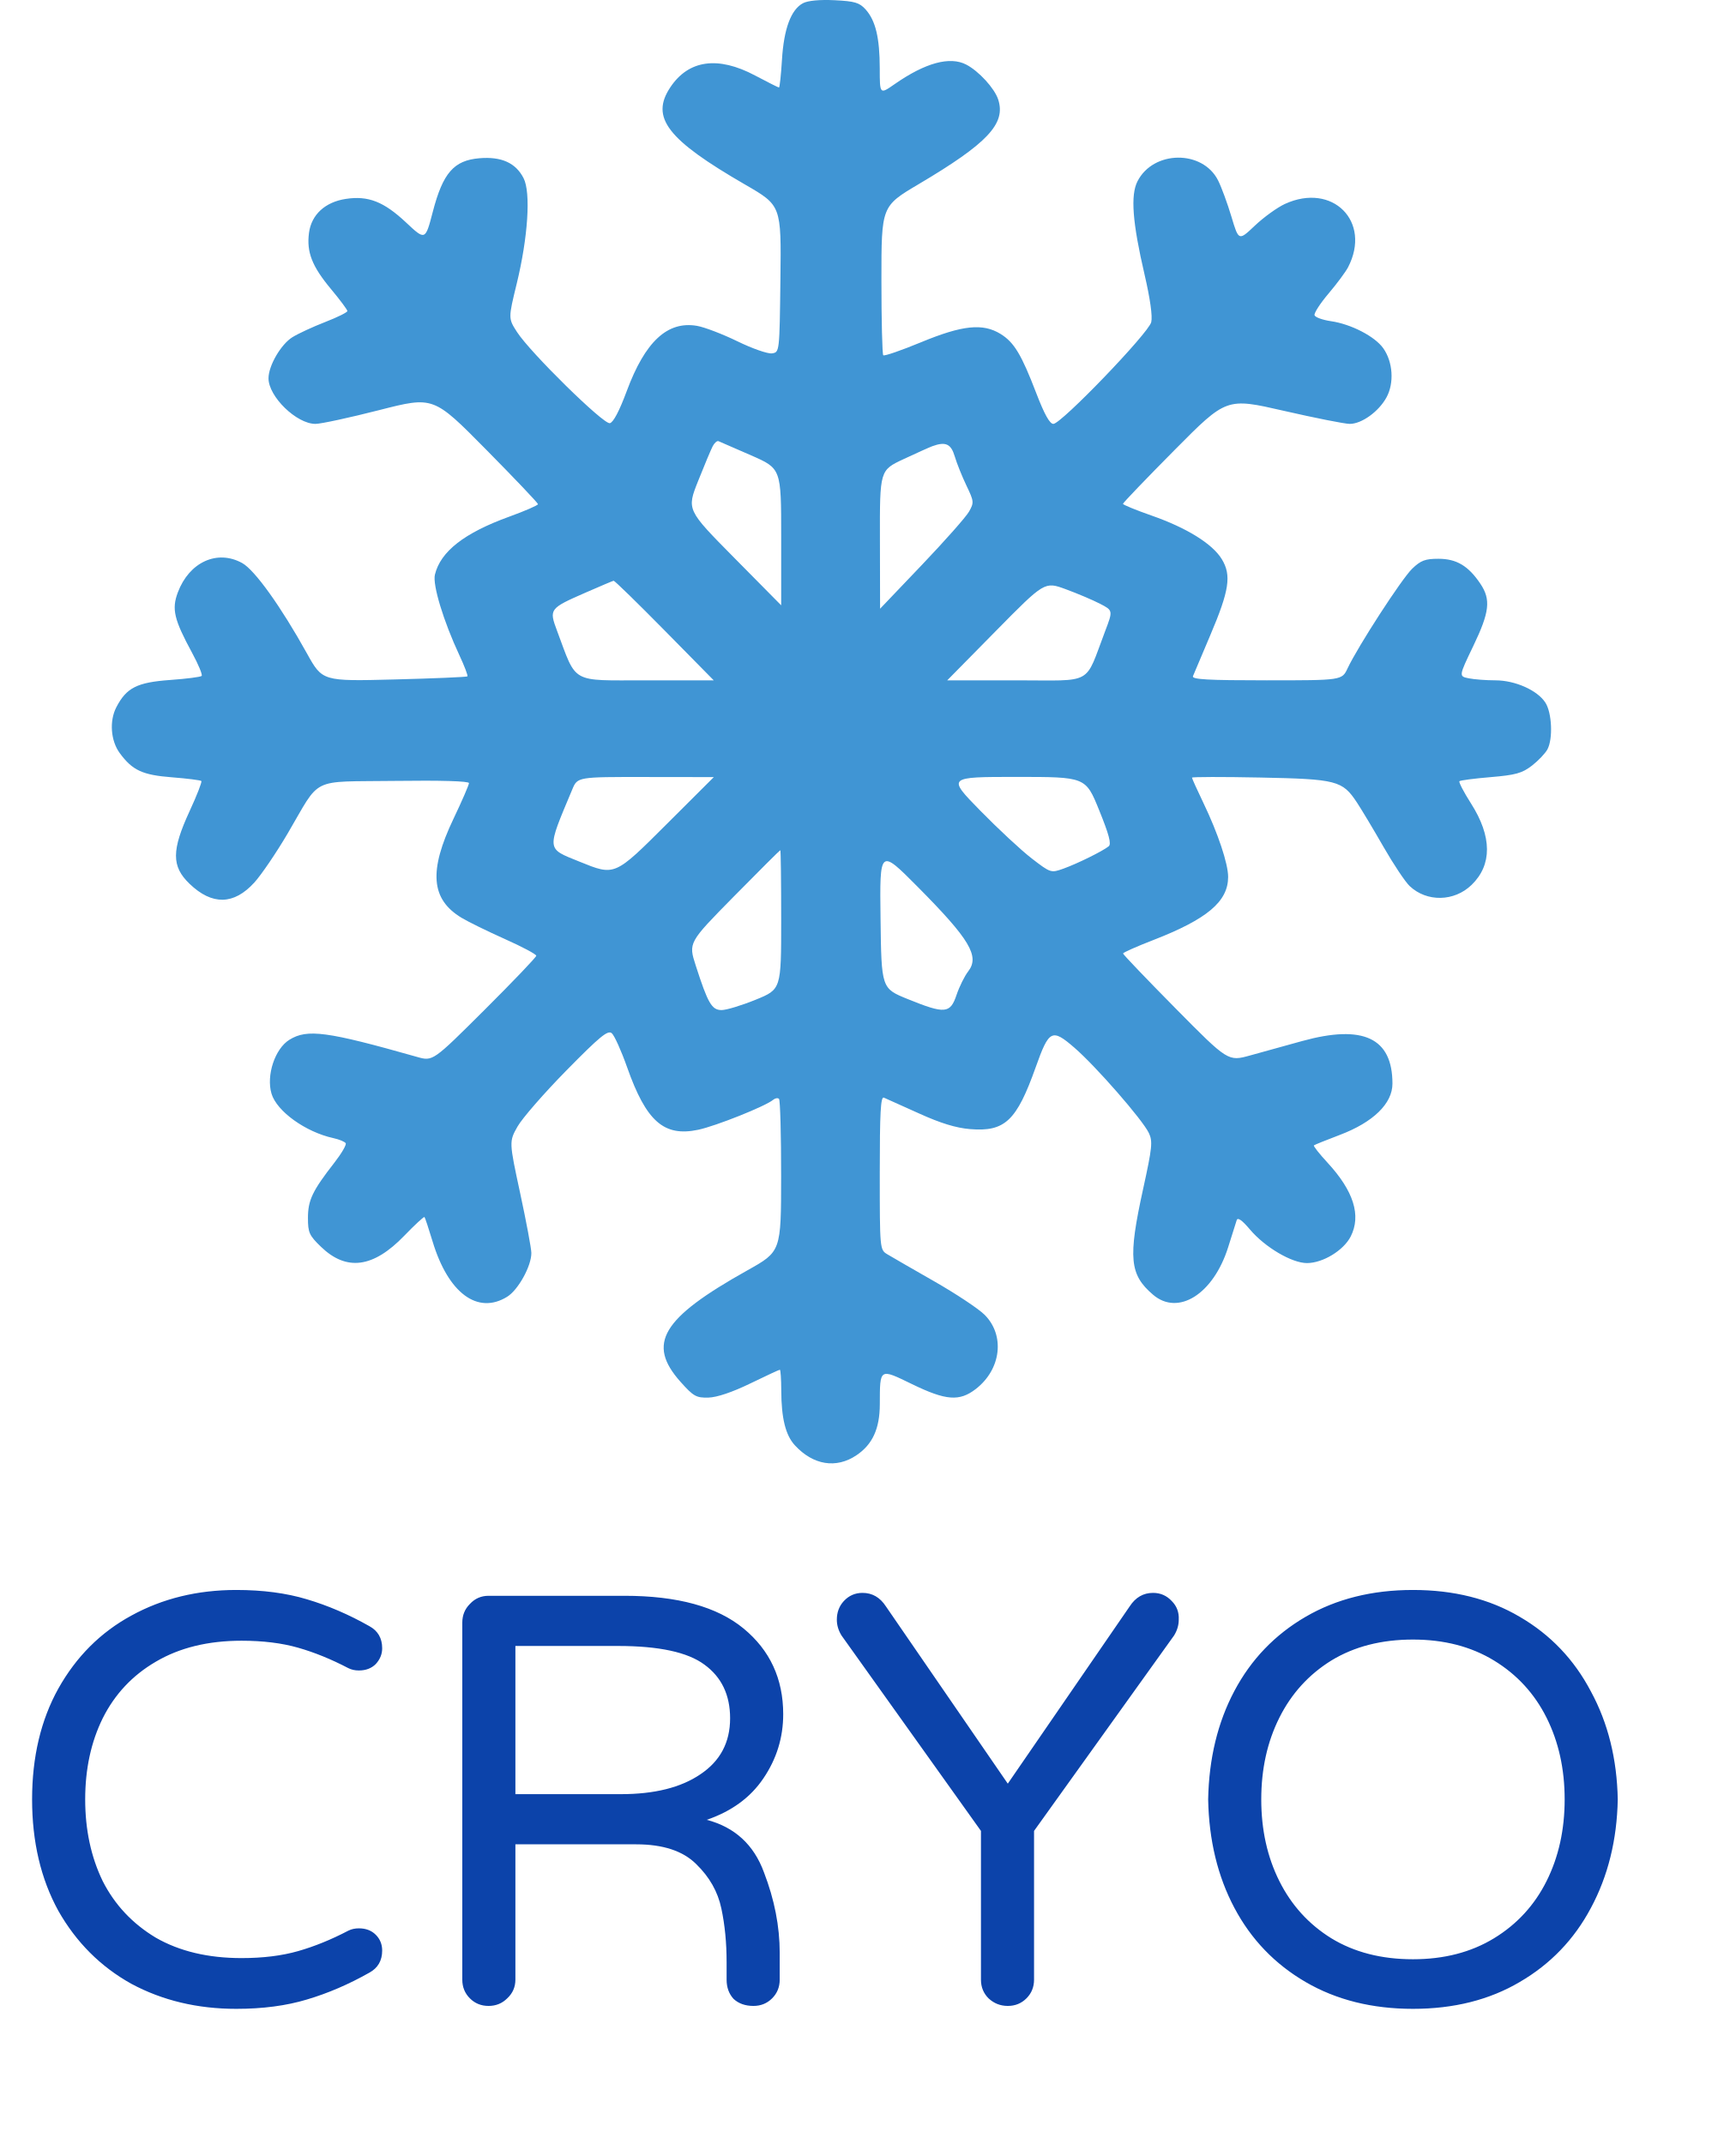
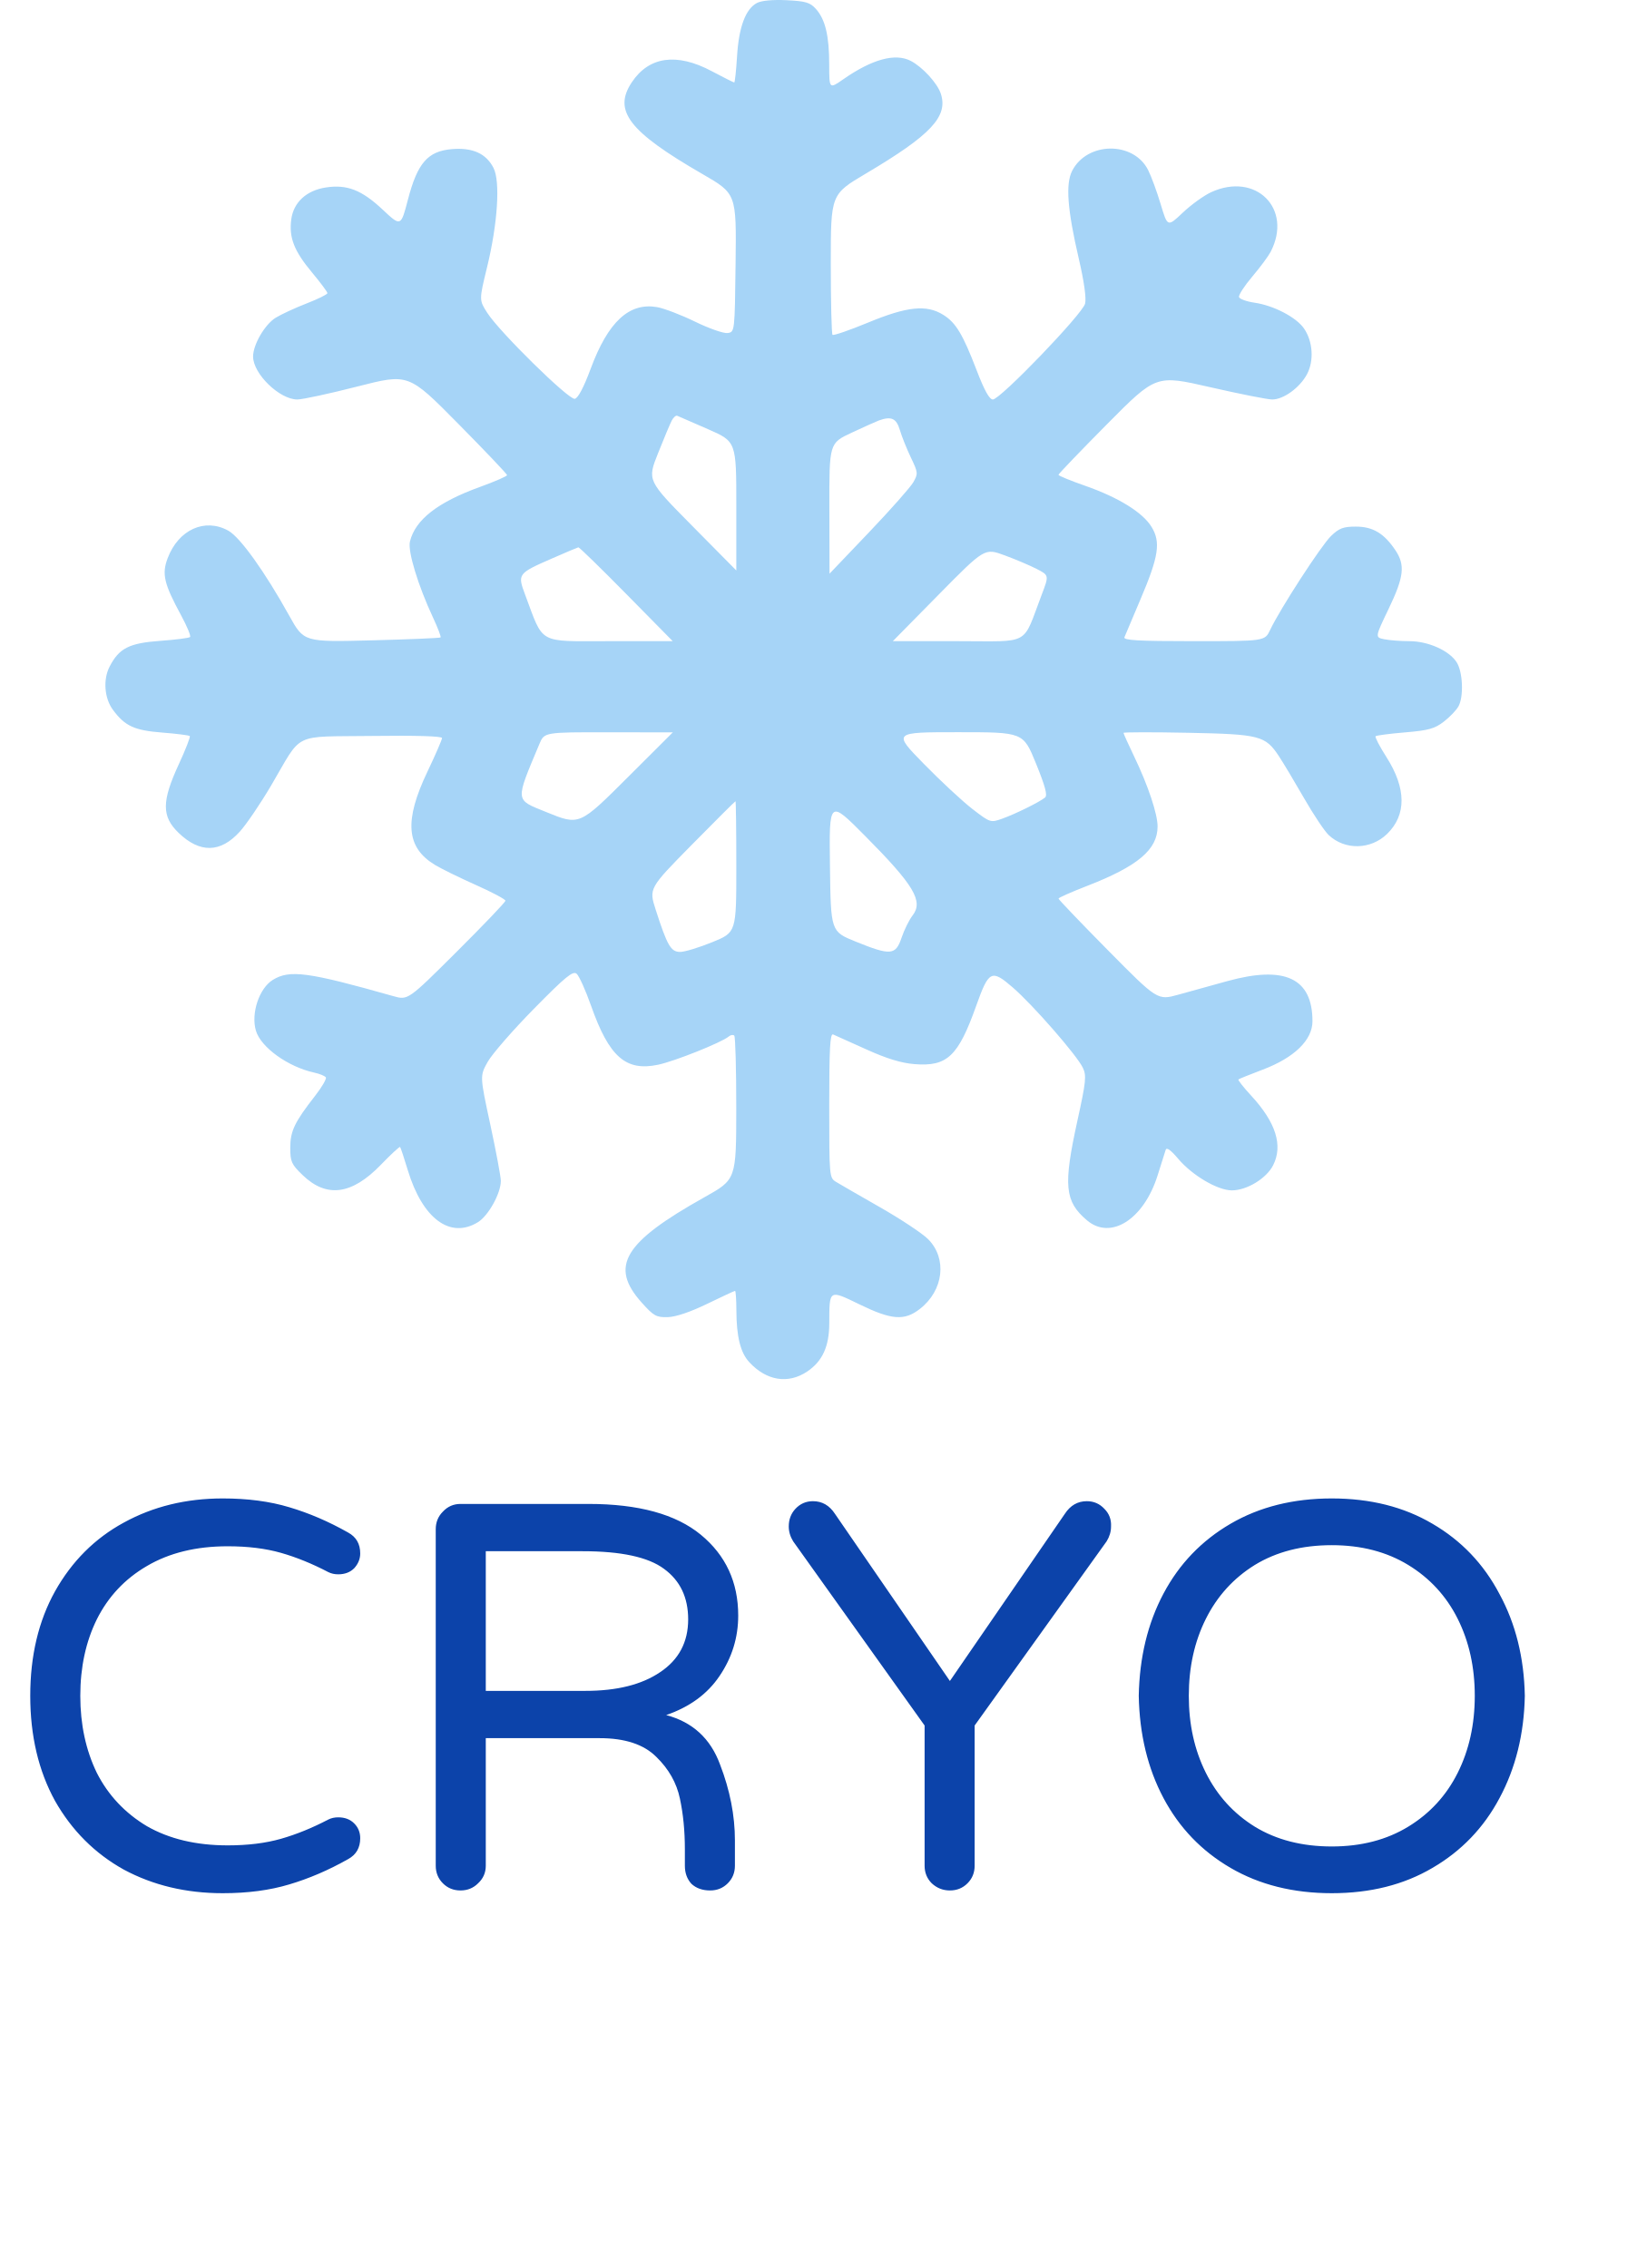
- <svg xmlns="http://www.w3.org/2000/svg" width="357" height="441" viewBox="0 0 357 441" fill="none">
+ <svg xmlns="http://www.w3.org/2000/svg" width="357" height="495" viewBox="0 0 357 495" fill="none">
  <path d="M48.6 413.2C40.6 413.2 33.4 411.48 27 408.04C20.68 404.52 15.68 399.52 12 393.04C8.4 386.48 6.6 378.84 6.6 370.12C6.6 361.4 8.4 353.8 12 347.32C15.68 340.76 20.68 335.76 27 332.32C33.4 328.8 40.6 327.04 48.6 327.04C54.04 327.04 58.88 327.68 63.12 328.96C67.44 330.24 71.72 332.08 75.96 334.48C77.72 335.44 78.6 336.96 78.6 339.04C78.6 340.24 78.16 341.32 77.28 342.28C76.4 343.16 75.24 343.6 73.8 343.6C73 343.6 72.28 343.44 71.64 343.12C68.12 341.28 64.68 339.88 61.32 338.92C57.96 337.96 54.08 337.48 49.68 337.48C42.8 337.48 36.92 338.92 32.04 341.8C27.24 344.6 23.6 348.48 21.12 353.44C18.72 358.32 17.52 363.88 17.52 370.12C17.52 376.36 18.72 381.96 21.12 386.92C23.6 391.8 27.24 395.68 32.04 398.56C36.92 401.36 42.8 402.76 49.68 402.76C54.08 402.76 57.96 402.28 61.32 401.32C64.68 400.36 68.12 398.96 71.64 397.12C72.28 396.8 73 396.64 73.8 396.64C75.24 396.64 76.4 397.08 77.28 397.96C78.16 398.84 78.6 399.92 78.6 401.2C78.6 403.28 77.72 404.8 75.96 405.76C71.72 408.16 67.44 410 63.12 411.28C58.88 412.56 54.04 413.2 48.6 413.2ZM100.478 412.6C98.957 412.6 97.677 412.08 96.638 411.04C95.597 410 95.078 408.72 95.078 407.2V333.76C95.078 332.24 95.597 330.96 96.638 329.92C97.677 328.8 98.957 328.24 100.478 328.24H128.438C139.318 328.24 147.478 330.48 152.918 334.96C158.358 339.44 161.078 345.32 161.078 352.6C161.078 357.4 159.718 361.8 156.998 365.8C154.358 369.72 150.478 372.56 145.358 374.32C151.118 375.84 155.038 379.44 157.118 385.12C159.278 390.72 160.358 396.24 160.358 401.68V407.2C160.358 408.72 159.838 410 158.798 411.04C157.758 412.08 156.478 412.6 154.958 412.6C153.278 412.6 151.918 412.12 150.878 411.16C149.918 410.12 149.438 408.8 149.438 407.2V403.6C149.438 399.6 149.078 395.92 148.358 392.56C147.638 389.12 145.918 386.08 143.198 383.44C140.478 380.72 136.358 379.36 130.838 379.36H105.998V407.2C105.998 408.72 105.438 410 104.318 411.04C103.278 412.08 101.998 412.6 100.478 412.6ZM127.718 369.04C134.598 369.04 140.038 367.68 144.037 364.96C148.118 362.24 150.158 358.4 150.158 353.44C150.158 348.64 148.398 344.96 144.878 342.4C141.438 339.84 135.518 338.56 127.118 338.56H105.998V369.04H127.718ZM207.267 412.6C205.747 412.6 204.427 412.08 203.307 411.04C202.267 410 201.747 408.72 201.747 407.2V376.6L173.067 336.4C172.427 335.36 172.107 334.28 172.107 333.16C172.107 331.64 172.587 330.36 173.547 329.32C174.587 328.2 175.867 327.64 177.387 327.64C179.387 327.64 180.987 328.56 182.187 330.4L207.267 366.88L232.347 330.4C233.547 328.56 235.147 327.64 237.147 327.64C238.667 327.64 239.947 328.2 240.987 329.32C242.027 330.36 242.507 331.64 242.427 333.16C242.427 334.28 242.107 335.36 241.467 336.4L212.667 376.6V407.2C212.667 408.72 212.147 410 211.107 411.04C210.067 412.08 208.787 412.6 207.267 412.6ZM290.595 413.2C282.195 413.2 274.835 411.36 268.515 407.68C262.195 404 257.315 398.92 253.875 392.44C250.435 385.96 248.635 378.52 248.475 370.12C248.635 361.72 250.435 354.28 253.875 347.8C257.315 341.32 262.195 336.24 268.515 332.56C274.835 328.88 282.195 327.04 290.595 327.04C298.995 327.04 306.315 328.88 312.555 332.56C318.875 336.24 323.755 341.36 327.195 347.92C330.715 354.4 332.555 361.8 332.715 370.12C332.555 378.44 330.715 385.88 327.195 392.44C323.755 398.92 318.875 404 312.555 407.68C306.315 411.36 298.995 413.2 290.595 413.2ZM290.595 403C296.995 403 302.555 401.56 307.275 398.68C311.995 395.8 315.595 391.88 318.075 386.92C320.555 381.96 321.795 376.36 321.795 370.12C321.795 363.88 320.555 358.28 318.075 353.32C315.595 348.36 311.995 344.44 307.275 341.56C302.555 338.68 296.995 337.24 290.595 337.24C284.115 337.24 278.515 338.68 273.795 341.56C269.155 344.44 265.595 348.36 263.115 353.32C260.635 358.28 259.395 363.88 259.395 370.12C259.395 376.36 260.635 381.96 263.115 386.92C265.595 391.88 269.155 395.8 273.795 398.68C278.515 401.56 284.115 403 290.595 403Z" fill="#0C43AA" />
-   <path fill-rule="evenodd" clip-rule="evenodd" d="M165.15 0.656C162.682 1.967 161.215 5.908 160.823 12.284C160.629 15.429 160.353 18.001 160.21 18.001C160.067 18.001 157.851 16.886 155.286 15.525C147.651 11.471 141.609 12.318 137.852 17.968C133.725 24.175 137.211 28.701 153.262 37.979C160.687 42.271 160.687 42.271 160.505 57.367C160.324 72.462 160.324 72.462 158.764 72.686C157.906 72.809 154.712 71.693 151.667 70.206C148.621 68.719 144.876 67.287 143.343 67.024C137.267 65.984 132.679 70.249 128.894 80.453C127.379 84.538 126.129 86.908 125.416 87.046C124.1 87.303 109.037 72.502 106.33 68.292C104.529 65.493 104.529 65.493 106.268 58.359C108.595 48.807 109.195 39.615 107.683 36.653C106.075 33.501 103.123 32.167 98.595 32.548C93.34 32.99 91.094 35.569 89.012 43.559C87.469 49.477 87.469 49.477 83.498 45.751C78.935 41.469 75.724 40.212 71.13 40.91C66.864 41.559 64.045 44.155 63.55 47.891C63.026 51.852 64.171 54.78 68.074 59.458C69.927 61.68 71.443 63.714 71.443 63.98C71.443 64.247 69.391 65.261 66.881 66.236C64.371 67.211 61.343 68.613 60.149 69.352C57.783 70.817 55.222 75.215 55.222 77.813C55.222 81.584 60.996 87.19 64.879 87.19C65.992 87.19 71.905 85.912 78.02 84.348C89.139 81.508 89.139 81.508 99.892 92.39C105.807 98.375 110.645 103.465 110.645 103.7C110.645 103.936 107.982 105.094 104.726 106.275C95.484 109.625 90.604 113.433 89.446 118.199C88.938 120.29 91.211 127.775 94.48 134.776C95.529 137.023 96.273 138.978 96.132 139.12C95.991 139.263 89.224 139.55 81.093 139.759C66.311 140.138 66.311 140.138 63.118 134.387C57.769 124.75 52.395 117.249 49.815 115.819C44.689 112.979 38.929 115.601 36.576 121.845C35.279 125.288 35.78 127.41 39.526 134.319C40.812 136.692 41.688 138.813 41.472 139.031C41.257 139.25 38.348 139.624 35.008 139.863C28.191 140.353 26.006 141.457 23.927 145.467C22.46 148.294 22.764 152.375 24.63 154.908C27.246 158.459 29.286 159.406 35.349 159.883C38.514 160.132 41.241 160.476 41.409 160.648C41.578 160.819 40.497 163.595 39.006 166.819C35.269 174.903 35.259 178.197 38.964 181.769C43.613 186.251 48.103 186.164 52.323 181.51C53.753 179.933 56.827 175.406 59.155 171.45C66.149 159.562 63.494 160.865 81.204 160.624C90.681 160.495 96.451 160.666 96.451 161.077C96.451 161.44 95.023 164.731 93.278 168.39C88.145 179.152 88.61 184.962 94.912 188.774C96.289 189.607 100.317 191.583 103.862 193.164C107.407 194.745 110.3 196.287 110.29 196.589C110.282 196.892 105.491 201.904 99.646 207.728C89.017 218.317 89.017 218.317 85.807 217.407C67.199 212.132 63.201 211.595 59.519 213.87C56.549 215.706 54.726 221.191 55.838 224.95C56.911 228.582 62.847 232.85 68.563 234.1C69.767 234.363 70.908 234.835 71.099 235.148C71.29 235.461 70.233 237.273 68.751 239.174C64.263 244.928 63.338 246.863 63.335 250.507C63.333 253.536 63.598 254.123 66.031 256.469C71.266 261.515 76.763 260.787 83.118 254.204C85.299 251.945 87.182 250.204 87.302 250.334C87.424 250.465 88.174 252.73 88.972 255.367C92.183 265.99 98.239 270.481 104.301 266.735C106.581 265.326 109.301 260.402 109.281 257.72C109.275 256.803 108.24 251.274 106.981 245.434C104.694 234.816 104.694 234.816 106.428 231.734C107.381 230.038 111.913 224.836 116.498 220.173C123.377 213.179 125.007 211.841 125.814 212.519C126.352 212.972 127.772 216.117 128.968 219.508C132.907 230.667 136.541 233.867 143.589 232.384C147.224 231.619 157.45 227.534 159.007 226.224C159.428 225.87 159.972 225.783 160.217 226.031C160.462 226.279 160.657 233.443 160.651 241.952C160.64 257.423 160.64 257.423 153.718 261.294C136.068 271.167 132.949 276.383 139.986 284.26C142.626 287.216 143.199 287.538 145.703 287.472C147.455 287.425 150.638 286.35 154.3 284.569C157.498 283.014 160.238 281.741 160.389 281.741C160.539 281.741 160.669 283.668 160.678 286.023C160.699 291.726 161.566 295.211 163.477 297.286C167.239 301.368 171.967 302.135 176.135 299.339C179.448 297.117 180.936 293.869 180.948 288.831C180.965 281.363 180.851 281.433 187.567 284.699C194.547 288.094 197.319 288.306 200.686 285.704C205.915 281.661 206.735 274.642 202.472 270.414C201.223 269.176 196.552 266.079 192.091 263.531C187.63 260.983 183.296 258.483 182.459 257.974C180.953 257.057 180.938 256.903 180.938 241.235C180.938 228.853 181.122 225.498 181.783 225.774C182.248 225.968 185.495 227.429 189 229.019C193.444 231.036 196.626 232.013 199.52 232.248C206.671 232.83 209.075 230.561 213.008 219.516C215.758 211.791 216.341 211.498 220.98 215.514C225.401 219.342 234.974 230.311 236.274 233.039C237.1 234.77 236.971 236.027 235.091 244.594C231.98 258.773 232.304 262.186 237.151 266.32C242.332 270.738 249.549 266.174 252.583 256.559C253.385 254.02 254.177 251.511 254.343 250.983C254.548 250.338 255.439 250.964 257.075 252.9C260.158 256.551 265.694 259.809 268.805 259.802C272.069 259.796 276.332 257.2 277.792 254.33C279.985 250.018 278.401 244.977 273.024 239.15C271.334 237.32 270.074 235.718 270.224 235.591C270.372 235.464 272.776 234.495 275.564 233.437C282.432 230.833 286.378 226.986 286.378 222.896C286.378 213.496 280.369 210.663 267.791 214.136C264.445 215.06 259.653 216.387 257.142 217.084C252.577 218.353 252.577 218.353 241.766 207.411C235.82 201.394 230.961 196.312 230.968 196.12C230.975 195.926 233.762 194.69 237.16 193.371C248.283 189.055 252.583 185.43 252.583 180.368C252.583 177.646 250.498 171.403 247.51 165.182C246.211 162.477 245.149 160.125 245.149 159.956C245.149 159.787 251.459 159.776 259.173 159.931C274.924 160.248 276.086 160.548 279.072 165.065C280.023 166.505 282.482 170.611 284.535 174.19C286.589 177.769 289.012 181.399 289.919 182.256C293.449 185.588 299.086 185.48 302.66 182.01C306.913 177.88 306.868 172.061 302.531 165.26C301.043 162.927 299.972 160.869 300.151 160.688C300.329 160.506 303.22 160.128 306.573 159.847C311.704 159.416 313.048 159.042 315.061 157.487C316.375 156.47 317.814 154.957 318.258 154.125C319.415 151.951 319.178 146.607 317.831 144.524C316.185 141.976 311.61 139.938 307.54 139.938C305.659 139.938 303.196 139.75 302.066 139.522C300.012 139.105 300.012 139.105 302.996 132.892C306.359 125.888 306.651 123.33 304.458 120.065C301.99 116.39 299.545 114.934 295.835 114.934C293.108 114.934 292.19 115.283 290.425 116.989C288.273 119.07 279.275 132.954 277.147 137.477C275.99 139.938 275.99 139.938 260.497 139.938C248.369 139.938 245.079 139.752 245.349 139.082C245.539 138.611 247.136 134.835 248.898 130.69C252.833 121.433 253.303 118.332 251.277 115.009C249.35 111.849 244.071 108.575 236.811 106.037C233.59 104.911 230.955 103.829 230.955 103.631C230.955 103.434 235.745 98.44 241.6 92.535C252.245 81.797 252.245 81.797 264.005 84.494C270.474 85.977 276.588 87.19 277.592 87.19C280.059 87.19 283.591 84.635 285.168 81.71C286.761 78.755 286.476 74.46 284.501 71.649C282.789 69.212 277.881 66.665 273.737 66.065C272.015 65.815 270.493 65.265 270.355 64.843C270.216 64.421 271.508 62.417 273.226 60.391C274.944 58.364 276.755 55.924 277.251 54.969C282.132 45.563 274.035 37.453 264.255 41.953C262.682 42.677 259.901 44.685 258.076 46.416C254.757 49.561 254.757 49.561 253.264 44.579C252.443 41.838 251.209 38.479 250.521 37.114C247.335 30.783 237.207 30.89 233.942 37.288C232.478 40.157 232.901 45.742 235.396 56.478C236.552 61.453 237.06 65.084 236.767 66.271C236.207 68.529 218.254 87.19 216.641 87.19C215.889 87.19 214.791 85.214 213.118 80.853C210.068 72.903 208.562 70.407 205.784 68.691C202.141 66.439 197.928 66.879 189.428 70.398C185.362 72.081 181.864 73.286 181.656 73.075C181.447 72.864 181.276 65.88 181.276 57.554C181.276 42.417 181.276 42.417 188.94 37.877C203.131 29.468 206.912 25.44 205.291 20.462C204.544 18.168 201.305 14.628 198.725 13.288C195.348 11.533 190.294 12.912 183.983 17.314C180.938 19.437 180.938 19.437 180.934 14.095C180.93 7.795 180.081 4.24 178.034 1.952C176.77 0.539 175.805 0.251 171.65 0.045C168.603 -0.105 166.149 0.125 165.15 0.656ZM146.583 91.772C146.224 92.454 144.873 95.676 143.58 98.93C141.228 104.846 141.228 104.846 150.945 114.677L160.662 124.507V110.442C160.662 96.376 160.662 96.376 154.483 93.667C151.084 92.177 148.063 90.862 147.77 90.745C147.476 90.627 146.942 91.09 146.583 91.772ZM191.753 91.777C191.195 91.98 188.534 93.176 185.839 94.435C180.938 96.724 180.938 96.724 180.97 110.966L181.001 125.21L189.588 116.208C194.31 111.257 198.674 106.325 199.286 105.248C200.346 103.38 200.321 103.129 198.756 99.863C197.854 97.979 196.773 95.282 196.355 93.869C195.591 91.29 194.48 90.785 191.753 91.777ZM120.446 121.889C112.982 125.155 112.893 125.275 114.571 129.762C118.686 140.768 117.199 139.938 132.804 139.938H146.789L136.667 129.662C131.101 124.011 126.39 119.417 126.2 119.454C126.009 119.492 123.42 120.587 120.446 121.889ZM204.829 129.768L194.811 139.938H209.063C225.109 139.938 222.989 141.113 227.281 129.843C228.909 125.571 228.909 125.571 226.232 124.186C224.759 123.425 221.596 122.081 219.2 121.2C214.846 119.599 214.846 119.599 204.829 129.768ZM117.698 162.373C112.374 175.079 112.313 174.446 119.136 177.214C126.498 180.201 126.327 180.275 137.213 169.413L146.806 159.842L132.79 159.823C118.774 159.804 118.774 159.804 117.698 162.373ZM201.566 166.7C205.276 170.493 210.07 174.946 212.217 176.596C216.082 179.566 216.148 179.587 218.704 178.673C221.558 177.653 226.797 175.066 228.025 174.071C228.606 173.6 228.084 171.636 226.044 166.618C223.274 159.804 223.274 159.804 209.047 159.804C194.82 159.804 194.82 159.804 201.566 166.7ZM150.939 184.386C141.574 193.897 141.574 193.897 143.088 198.6C145.599 206.397 146.388 207.756 148.404 207.761C149.384 207.763 152.543 206.804 155.423 205.629C160.662 203.493 160.662 203.493 160.662 189.184C160.662 181.314 160.581 174.875 160.484 174.875C160.386 174.875 156.091 179.155 150.939 184.386ZM181.095 188.918C181.276 203.304 181.276 203.304 186.684 205.498C194.335 208.602 195.428 208.511 196.723 204.656C197.297 202.951 198.375 200.771 199.118 199.813C201.534 196.7 199.452 193.211 188.732 182.411C180.912 174.533 180.912 174.533 181.095 188.918Z" fill="#4095D4" />
+   <path fill-rule="evenodd" clip-rule="evenodd" d="M165.15 0.656C162.682 1.967 161.215 5.908 160.823 12.284C160.629 15.429 160.353 18.001 160.21 18.001C160.067 18.001 157.851 16.886 155.286 15.525C147.651 11.471 141.609 12.318 137.852 17.968C133.725 24.175 137.211 28.701 153.262 37.979C160.687 42.271 160.687 42.271 160.505 57.367C160.324 72.462 160.324 72.462 158.764 72.686C157.906 72.809 154.712 71.693 151.667 70.206C148.621 68.719 144.876 67.287 143.343 67.024C137.267 65.984 132.679 70.249 128.894 80.453C127.379 84.538 126.129 86.908 125.416 87.046C124.1 87.303 109.037 72.502 106.33 68.292C104.529 65.493 104.529 65.493 106.268 58.359C108.595 48.807 109.195 39.615 107.683 36.653C106.075 33.501 103.123 32.167 98.595 32.548C93.34 32.99 91.094 35.569 89.012 43.559C87.469 49.477 87.469 49.477 83.498 45.751C78.935 41.469 75.724 40.212 71.13 40.91C66.864 41.559 64.045 44.155 63.55 47.891C63.026 51.852 64.171 54.78 68.074 59.458C69.927 61.68 71.443 63.714 71.443 63.98C71.443 64.247 69.391 65.261 66.881 66.236C64.371 67.211 61.343 68.613 60.149 69.352C57.783 70.817 55.222 75.215 55.222 77.813C55.222 81.584 60.996 87.19 64.879 87.19C65.992 87.19 71.905 85.912 78.02 84.348C89.139 81.508 89.139 81.508 99.892 92.39C105.807 98.375 110.645 103.465 110.645 103.7C110.645 103.936 107.982 105.094 104.726 106.275C95.484 109.625 90.604 113.433 89.446 118.199C88.938 120.29 91.211 127.775 94.48 134.776C95.529 137.023 96.273 138.978 96.132 139.12C95.991 139.263 89.224 139.55 81.093 139.759C66.311 140.138 66.311 140.138 63.118 134.387C57.769 124.75 52.395 117.249 49.815 115.819C44.689 112.979 38.929 115.601 36.576 121.845C35.279 125.288 35.78 127.41 39.526 134.319C40.812 136.692 41.688 138.813 41.472 139.031C41.257 139.25 38.348 139.624 35.008 139.863C28.191 140.353 26.006 141.458 23.927 145.467C22.46 148.294 22.764 152.375 24.63 154.908C27.246 158.459 29.286 159.406 35.349 159.883C38.514 160.132 41.241 160.476 41.409 160.648C41.578 160.819 40.497 163.595 39.006 166.819C35.269 174.903 35.259 178.197 38.964 181.769C43.613 186.251 48.103 186.164 52.323 181.51C53.753 179.933 56.827 175.406 59.155 171.45C66.149 159.562 63.494 160.865 81.204 160.624C90.681 160.495 96.451 160.666 96.451 161.077C96.451 161.44 95.023 164.731 93.278 168.39C88.145 179.152 88.61 184.962 94.912 188.774C96.289 189.607 100.317 191.583 103.862 193.164C107.407 194.745 110.3 196.287 110.29 196.589C110.282 196.892 105.491 201.904 99.646 207.728C89.017 218.317 89.017 218.317 85.807 217.407C67.199 212.132 63.201 211.595 59.519 213.87C56.549 215.706 54.726 221.191 55.838 224.95C56.911 228.582 62.847 232.85 68.563 234.1C69.767 234.363 70.908 234.835 71.099 235.148C71.29 235.461 70.233 237.273 68.751 239.174C64.263 244.928 63.338 246.863 63.335 250.507C63.333 253.536 63.598 254.123 66.031 256.469C71.266 261.515 76.763 260.787 83.118 254.204C85.299 251.945 87.182 250.204 87.302 250.334C87.424 250.465 88.174 252.73 88.972 255.367C92.183 265.99 98.239 270.481 104.301 266.735C106.581 265.326 109.301 260.402 109.281 257.72C109.275 256.803 108.24 251.274 106.981 245.434C104.694 234.816 104.694 234.816 106.428 231.734C107.381 230.038 111.913 224.836 116.498 220.173C123.377 213.179 125.007 211.841 125.814 212.519C126.352 212.972 127.772 216.117 128.968 219.508C132.907 230.667 136.541 233.867 143.589 232.384C147.224 231.619 157.45 227.534 159.007 226.224C159.428 225.87 159.972 225.783 160.217 226.031C160.462 226.279 160.657 233.443 160.651 241.952C160.64 257.423 160.64 257.423 153.718 261.294C136.068 271.167 132.949 276.383 139.986 284.26C142.626 287.216 143.199 287.538 145.703 287.472C147.455 287.425 150.638 286.35 154.3 284.569C157.498 283.014 160.238 281.741 160.389 281.741C160.539 281.741 160.669 283.668 160.678 286.023C160.699 291.726 161.566 295.211 163.477 297.286C167.239 301.368 171.967 302.135 176.135 299.339C179.448 297.117 180.936 293.869 180.948 288.831C180.965 281.363 180.851 281.433 187.567 284.699C194.547 288.094 197.319 288.306 200.686 285.704C205.915 281.661 206.735 274.642 202.472 270.414C201.223 269.176 196.552 266.079 192.091 263.531C187.63 260.983 183.296 258.483 182.459 257.974C180.953 257.057 180.938 256.903 180.938 241.235C180.938 228.853 181.122 225.498 181.783 225.774C182.248 225.968 185.495 227.429 189 229.019C193.444 231.036 196.626 232.013 199.52 232.248C206.671 232.83 209.075 230.561 213.008 219.516C215.758 211.791 216.341 211.498 220.98 215.514C225.401 219.342 234.974 230.311 236.274 233.039C237.1 234.77 236.971 236.027 235.091 244.594C231.98 258.773 232.304 262.186 237.151 266.32C242.332 270.738 249.549 266.174 252.583 256.559C253.385 254.02 254.177 251.511 254.343 250.983C254.548 250.338 255.439 250.964 257.075 252.9C260.158 256.551 265.694 259.809 268.805 259.802C272.069 259.796 276.332 257.2 277.792 254.33C279.985 250.018 278.401 244.977 273.024 239.15C271.334 237.32 270.074 235.718 270.224 235.591C270.372 235.464 272.776 234.495 275.564 233.437C282.432 230.833 286.378 226.986 286.378 222.896C286.378 213.496 280.369 210.663 267.791 214.135C264.445 215.06 259.653 216.387 257.142 217.084C252.577 218.353 252.577 218.353 241.766 207.411C235.82 201.394 230.961 196.312 230.968 196.12C230.975 195.926 233.762 194.69 237.16 193.371C248.283 189.055 252.583 185.43 252.583 180.368C252.583 177.646 250.498 171.403 247.51 165.182C246.211 162.477 245.149 160.125 245.149 159.956C245.149 159.787 251.459 159.776 259.173 159.931C274.924 160.248 276.086 160.548 279.072 165.065C280.023 166.505 282.482 170.611 284.535 174.19C286.589 177.769 289.012 181.399 289.919 182.256C293.449 185.588 299.086 185.48 302.66 182.01C306.913 177.88 306.868 172.061 302.531 165.26C301.043 162.927 299.972 160.869 300.151 160.688C300.329 160.506 303.22 160.128 306.573 159.847C311.704 159.416 313.048 159.042 315.061 157.487C316.375 156.47 317.814 154.957 318.258 154.125C319.415 151.951 319.178 146.607 317.831 144.524C316.185 141.976 311.61 139.938 307.54 139.938C305.659 139.938 303.196 139.75 302.066 139.522C300.012 139.105 300.012 139.105 302.996 132.892C306.359 125.888 306.651 123.33 304.458 120.065C301.99 116.39 299.545 114.934 295.835 114.934C293.108 114.934 292.19 115.283 290.425 116.989C288.273 119.07 279.275 132.954 277.147 137.477C275.99 139.938 275.99 139.938 260.497 139.938C248.369 139.938 245.079 139.752 245.349 139.082C245.539 138.611 247.136 134.835 248.898 130.69C252.833 121.433 253.303 118.332 251.277 115.009C249.35 111.849 244.071 108.575 236.811 106.037C233.59 104.911 230.955 103.829 230.955 103.631C230.955 103.434 235.745 98.44 241.6 92.535C252.245 81.797 252.245 81.797 264.005 84.494C270.474 85.977 276.588 87.19 277.592 87.19C280.059 87.19 283.591 84.635 285.168 81.71C286.761 78.755 286.476 74.46 284.501 71.649C282.789 69.212 277.881 66.665 273.737 66.065C272.015 65.815 270.493 65.265 270.355 64.843C270.216 64.421 271.508 62.417 273.226 60.391C274.944 58.364 276.755 55.924 277.251 54.969C282.132 45.563 274.035 37.453 264.255 41.953C262.682 42.677 259.901 44.685 258.076 46.416C254.757 49.561 254.757 49.561 253.264 44.579C252.443 41.838 251.209 38.479 250.521 37.114C247.335 30.783 237.207 30.89 233.942 37.288C232.478 40.157 232.901 45.742 235.396 56.478C236.552 61.453 237.06 65.084 236.767 66.271C236.207 68.529 218.254 87.19 216.641 87.19C215.889 87.19 214.791 85.214 213.118 80.853C210.068 72.903 208.562 70.407 205.784 68.691C202.141 66.439 197.928 66.879 189.428 70.398C185.362 72.081 181.864 73.286 181.656 73.075C181.447 72.864 181.276 65.88 181.276 57.554C181.276 42.417 181.276 42.417 188.94 37.877C203.131 29.468 206.912 25.44 205.291 20.462C204.544 18.168 201.305 14.628 198.725 13.288C195.348 11.533 190.294 12.912 183.983 17.314C180.938 19.437 180.938 19.437 180.934 14.095C180.93 7.795 180.081 4.24 178.034 1.952C176.77 0.539 175.805 0.251 171.65 0.045C168.603 -0.105 166.149 0.125 165.15 0.656ZM146.583 91.772C146.224 92.454 144.873 95.676 143.58 98.93C141.228 104.846 141.228 104.846 150.945 114.677L160.662 124.507V110.442C160.662 96.376 160.662 96.376 154.483 93.667C151.084 92.177 148.063 90.862 147.77 90.745C147.476 90.627 146.942 91.09 146.583 91.772ZM191.753 91.777C191.195 91.98 188.534 93.176 185.839 94.435C180.938 96.724 180.938 96.724 180.97 110.966L181.001 125.21L189.588 116.208C194.31 111.257 198.674 106.325 199.286 105.248C200.346 103.38 200.321 103.129 198.756 99.863C197.854 97.979 196.773 95.282 196.355 93.869C195.591 91.29 194.48 90.785 191.753 91.777ZM120.446 121.889C112.982 125.155 112.893 125.275 114.571 129.762C118.686 140.768 117.199 139.938 132.804 139.938H146.789L136.667 129.662C131.101 124.011 126.39 119.417 126.2 119.454C126.009 119.492 123.42 120.587 120.446 121.889ZM204.829 129.768L194.811 139.938H209.063C225.109 139.938 222.989 141.113 227.281 129.843C228.909 125.571 228.909 125.571 226.232 124.186C224.759 123.425 221.596 122.081 219.2 121.2C214.846 119.599 214.846 119.599 204.829 129.768ZM117.698 162.373C112.374 175.079 112.313 174.446 119.136 177.214C126.498 180.201 126.327 180.275 137.213 169.413L146.806 159.842L132.79 159.823C118.774 159.804 118.774 159.804 117.698 162.373ZM201.566 166.7C205.276 170.493 210.07 174.946 212.217 176.596C216.082 179.566 216.148 179.587 218.704 178.673C221.558 177.653 226.797 175.066 228.025 174.071C228.606 173.6 228.084 171.636 226.044 166.618C223.274 159.804 223.274 159.804 209.047 159.804C194.82 159.804 194.82 159.804 201.566 166.7ZM150.939 184.386C141.574 193.897 141.574 193.897 143.088 198.6C145.599 206.397 146.388 207.756 148.404 207.761C149.384 207.763 152.543 206.804 155.423 205.629C160.662 203.493 160.662 203.493 160.662 189.184C160.662 181.314 160.581 174.875 160.484 174.875C160.386 174.875 156.091 179.155 150.939 184.386ZM181.095 188.918C181.276 203.304 181.276 203.304 186.684 205.498C194.335 208.602 195.428 208.511 196.723 204.656C197.297 202.951 198.375 200.771 199.118 199.813C201.534 196.7 199.452 193.211 188.732 182.411C180.912 174.533 180.912 174.533 181.095 188.918Z" fill="#A6D4F7" />
</svg>
